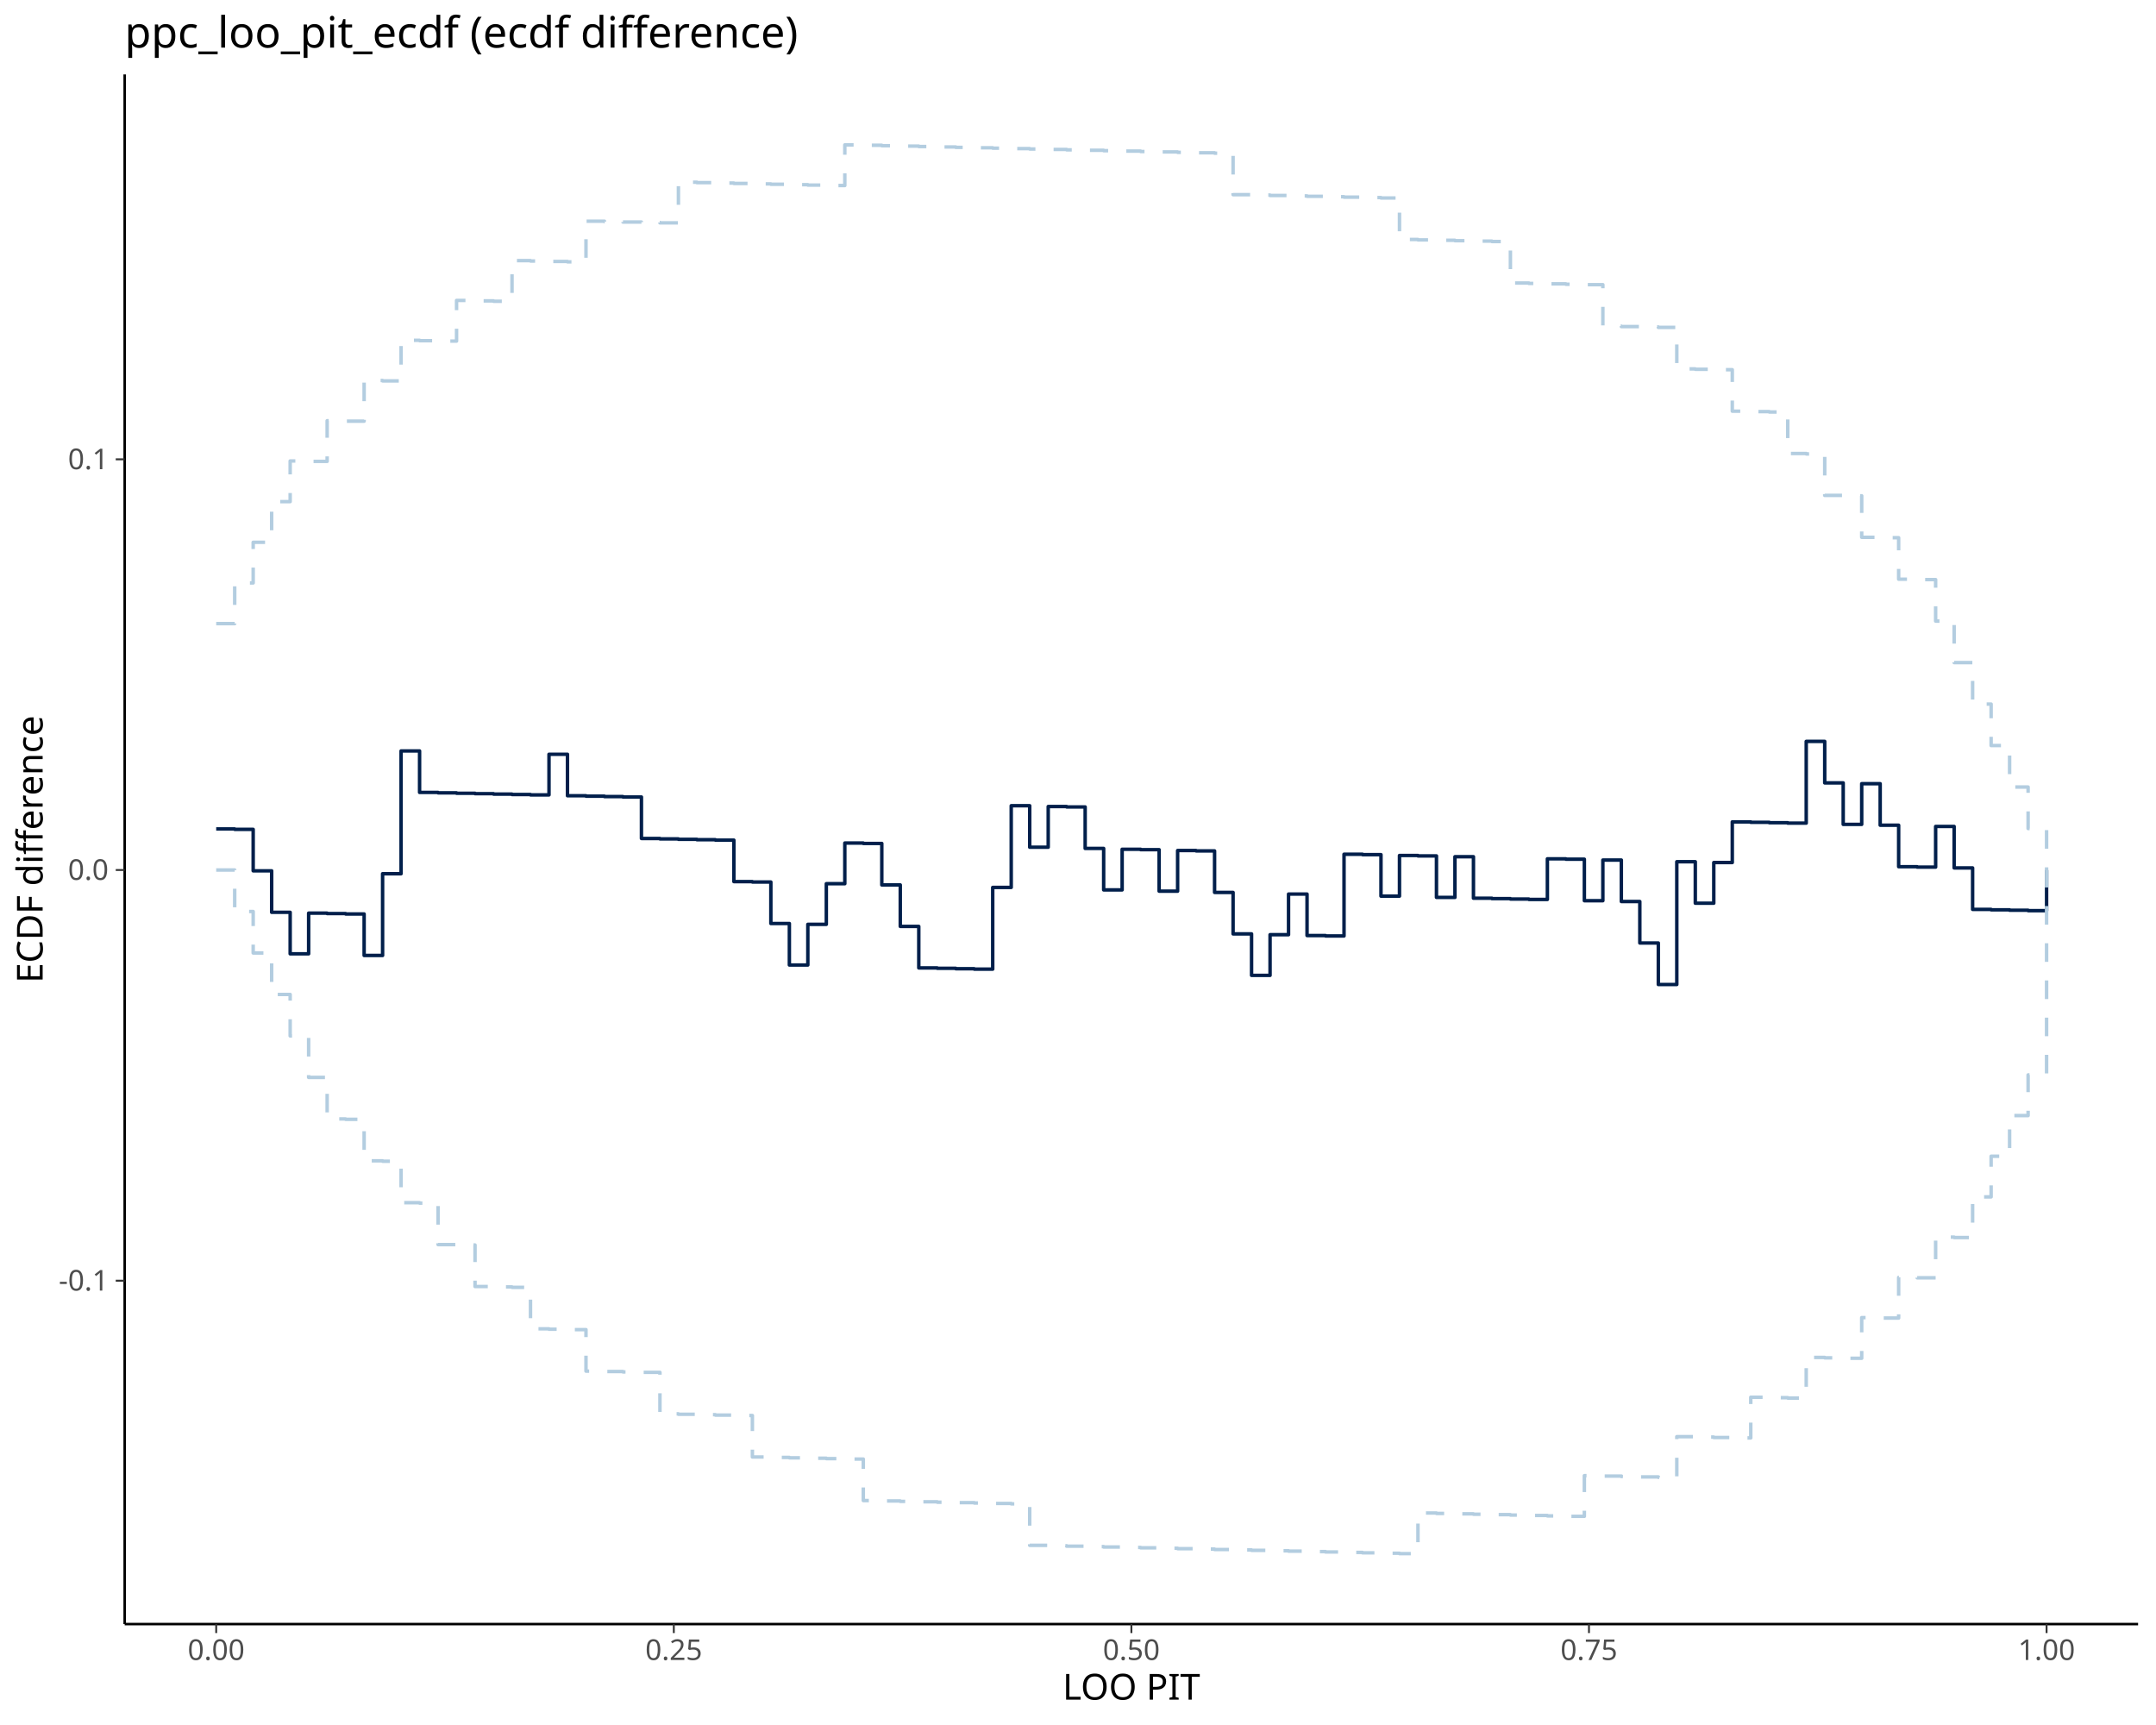
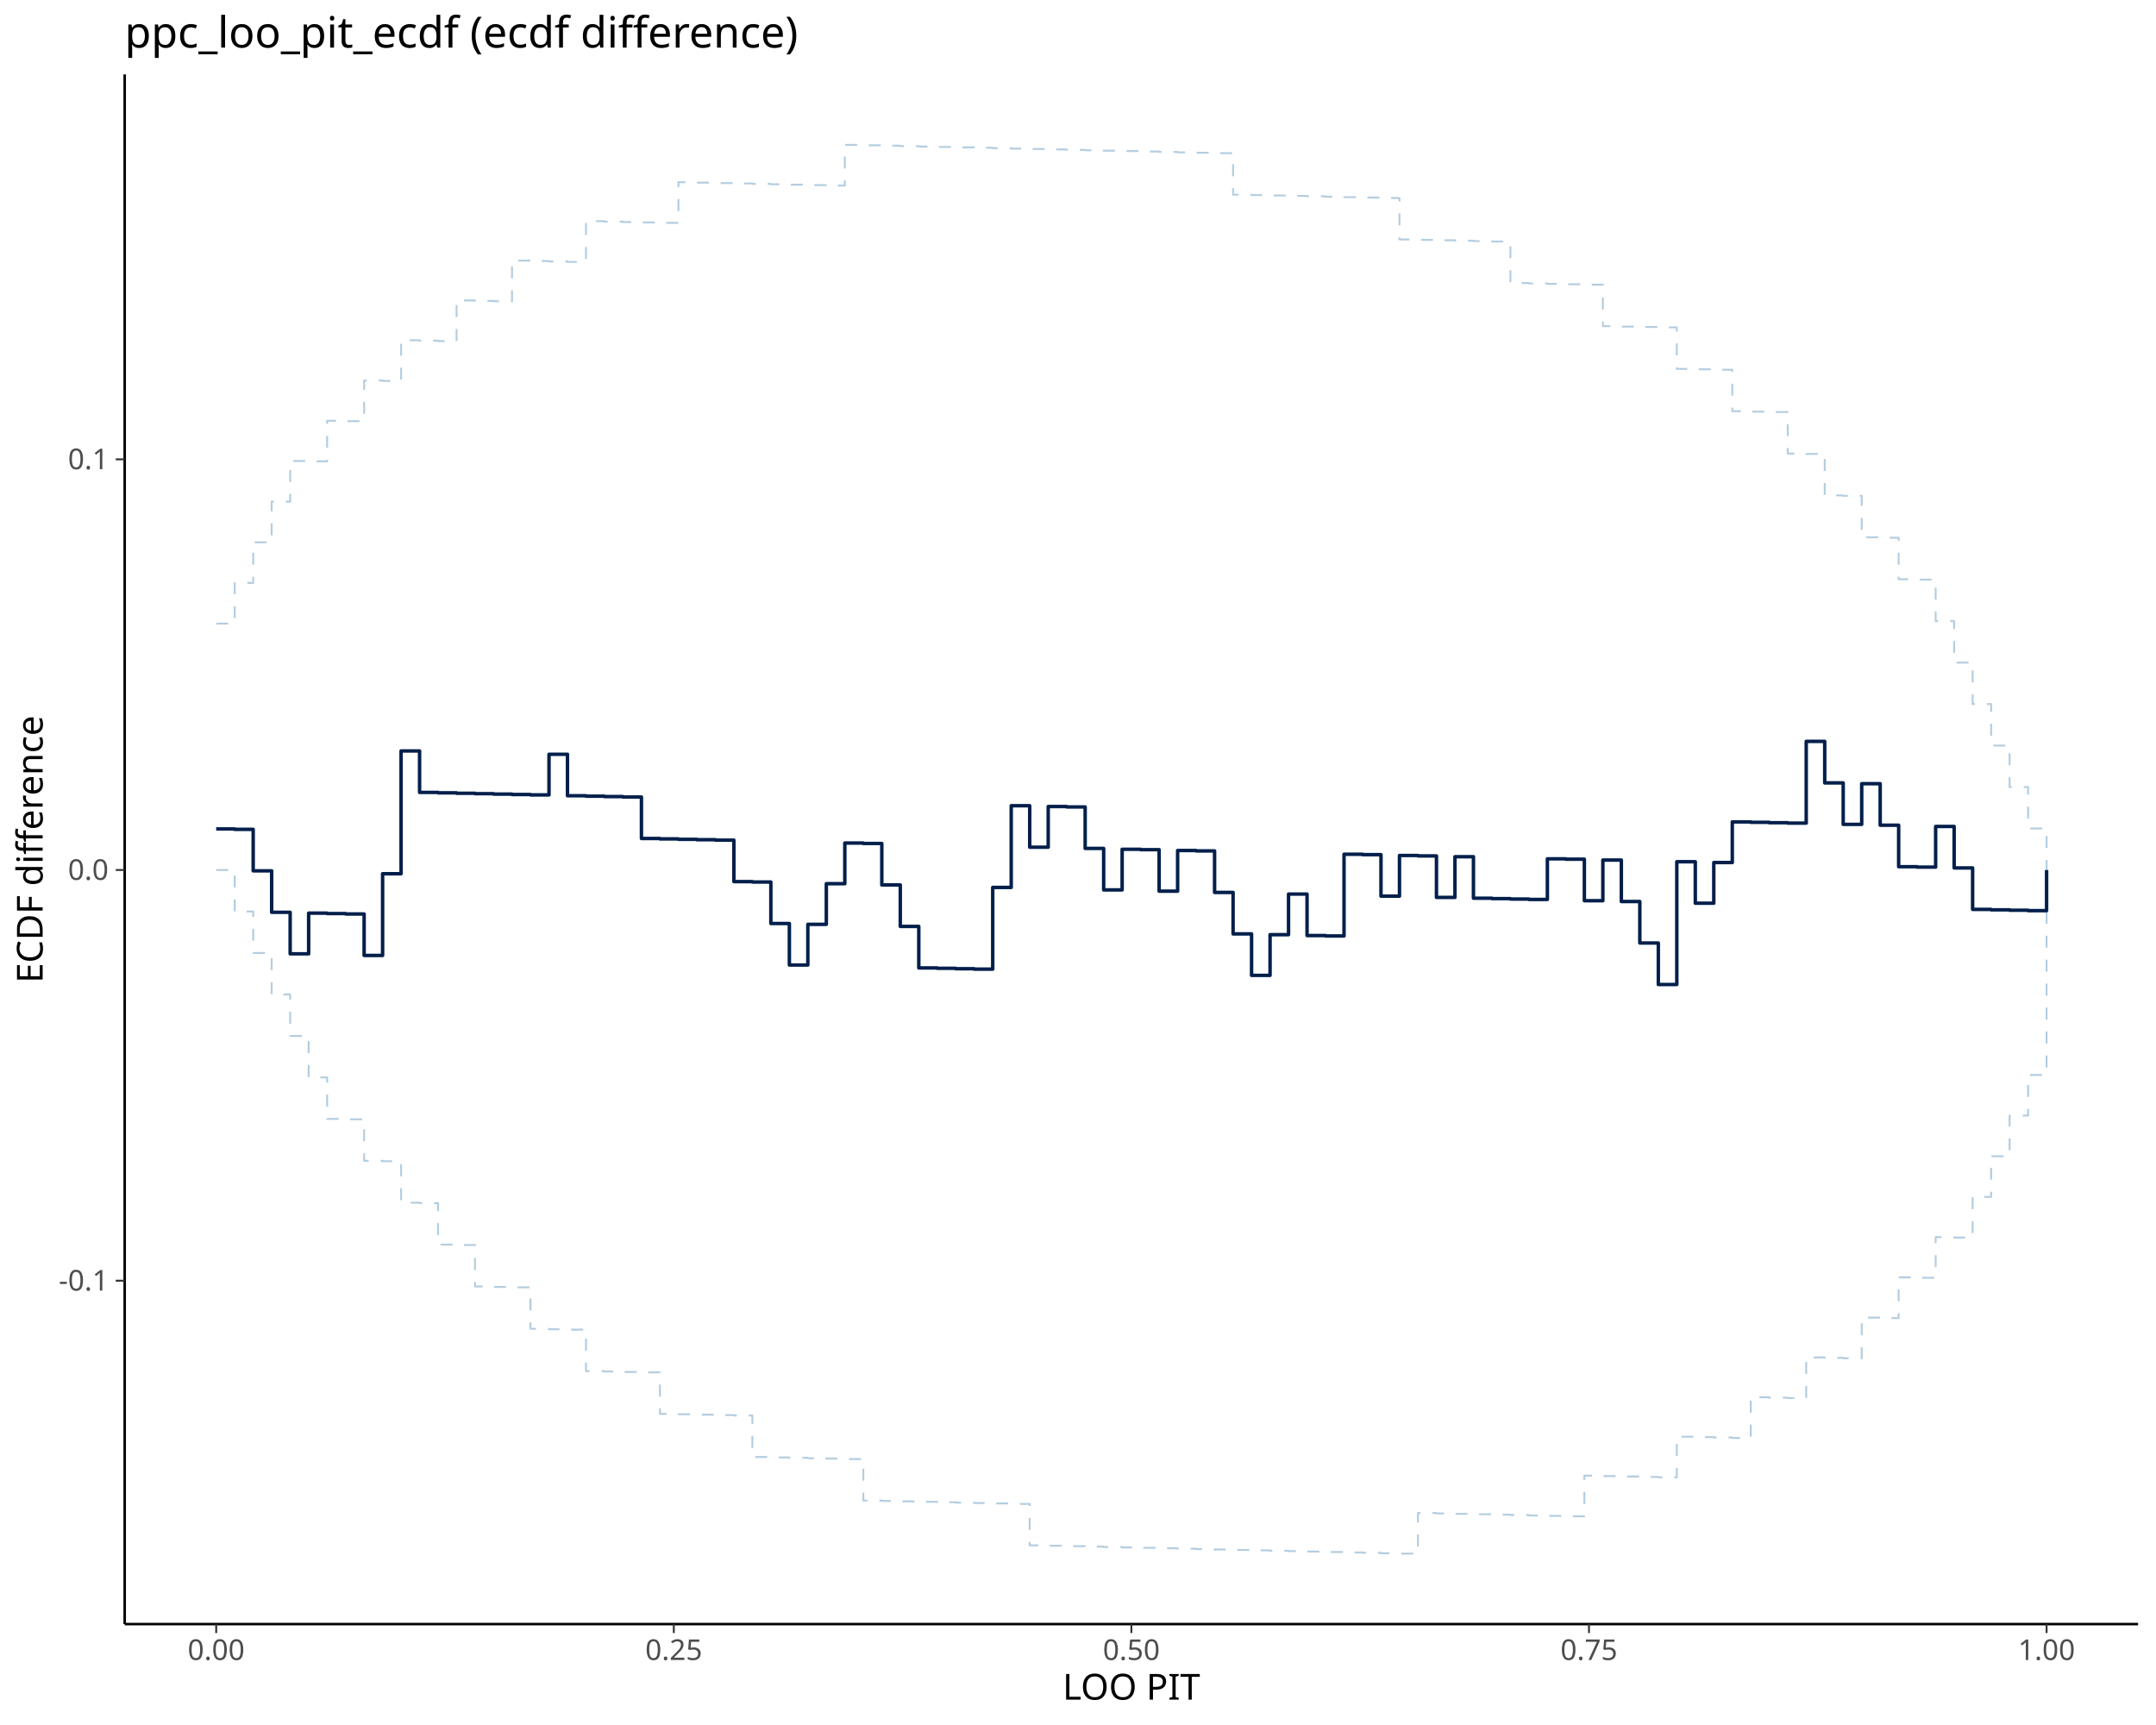
<svg xmlns="http://www.w3.org/2000/svg" class="svglite" data-engine-version="2.0" width="720.00pt" height="576.00pt" viewBox="0 0 720.00 576.00">
  <defs>
    <style type="text/css">
    .svglite line, .svglite polyline, .svglite polygon, .svglite path, .svglite rect, .svglite circle {
      fill: none;
      stroke: #000000;
      stroke-linecap: round;
      stroke-linejoin: round;
      stroke-miterlimit: 10.00;
    }
  </style>
  </defs>
  <rect width="100%" height="100%" style="stroke: none; fill: #FFFFFF;" />
  <defs>
    <clipPath id="cpMC4wMHw3MjAuMDB8MC4wMHw1NzYuMDA=">
      <rect x="0.00" y="0.00" width="720.00" height="576.00" />
    </clipPath>
  </defs>
  <g clip-path="url(#cpMC4wMHw3MjAuMDB8MC4wMHw1NzYuMDA=)">
</g>
  <defs>
    <clipPath id="cpNDEuNjR8NzE0LjAyfDI0Ljg1fDU0Mi4zMA==">
      <rect x="41.64" y="24.85" width="672.38" height="517.45" />
    </clipPath>
  </defs>
  <g clip-path="url(#cpNDEuNjR8NzE0LjAyfDI0Ljg1fDU0Mi4zMA==)">
+     <polyline points="72.20,208.23 78.38,208.23 78.38,194.65 84.55,194.65 84.55,181.08 90.72,181.08 90.72,167.50 96.90,167.50 96.90,153.93 103.07,153.93 103.07,154.06 109.25,154.06 109.25,140.49 115.42,140.49 115.42,140.63 121.60,140.63 121.60,127.05 127.77,127.05 127.77,127.19 133.94,127.19 133.94,113.62 140.12,113.62 140.12,113.76 146.29,113.76 146.29,113.89 152.47,113.89 152.47,100.32 158.64,100.32 158.64,100.46 164.82,100.46 164.82,100.60 170.99,100.60 170.99,87.02 177.16,87.02 177.16,87.16 183.34,87.16 183.34,87.30 189.51,87.30 189.51,87.44 195.69,87.44 195.69,73.86 201.86,73.86 201.86,74.00 208.04,74.00 208.04,74.14 214.21,74.14 214.21,74.28 220.39,74.28 220.39,74.42 226.56,74.42 226.56,60.84 232.73,60.84 232.73,60.98 238.91,60.98 238.91,61.12 245.08,61.12 245.08,61.26 251.26,61.26 251.26,61.40 257.43,61.40 257.43,61.53 263.61,61.53 263.61,61.67 269.78,61.67 269.78,61.81 275.95,61.81 275.95,61.95 282.13,61.95 282.13,48.38 288.30,48.38 288.30,48.51 294.48,48.51 294.48,48.65 300.65,48.65 300.65,48.79 306.83,48.79 306.83,48.93 313.00,48.93 313.00,49.07 319.17,49.07 319.17,49.21 325.35,49.21 325.35,49.34 331.52,49.34 331.52,49.48 337.70,49.48 337.70,49.62 343.87,49.62 343.87,49.76 350.05,49.76 350.05,49.90 356.22,49.90 356.22,50.04 362.39,50.04 362.39,50.18 368.57,50.18 368.57,50.31 374.74,50.31 374.74,50.45 380.92,50.45 380.92,50.59 387.09,50.59 387.09,50.73 393.27,50.73 393.27,50.87 399.44,50.87 399.44,51.01 405.61,51.01 405.61,51.15 411.79,51.15 411.79,65.00 417.96,65.00 417.96,65.14 424.14,65.14 424.14,65.27 430.31,65.27 430.31,65.41 436.49,65.41 436.49,65.55 442.66,65.55 442.66,65.69 448.84,65.69 448.84,65.83 455.01,65.83 455.01,65.97 461.18,65.97 461.18,66.11 467.36,66.11 467.36,79.96 473.53,79.96 473.53,80.10 479.71,80.10 479.71,80.23 485.88,80.23 485.88,80.37 492.06,80.37 492.06,80.51 498.23,80.51 498.23,80.65 504.40,80.65 504.40,94.50 510.58,94.50 510.58,94.64 516.75,94.64 516.75,94.78 522.93,94.78 522.93,94.92 529.10,94.92 529.10,95.06 535.28,95.06 535.28,108.91 541.45,108.91 541.45,109.05 547.62,109.05 547.62,109.18 553.80,109.18 553.80,109.32 559.97,109.32 559.97,123.18 566.15,123.18 566.15,123.31 572.32,123.31 572.32,123.45 578.50,123.45 578.50,137.30 584.67,137.30 584.67,137.44 590.84,137.44 590.84,137.58 597.02,137.58 597.02,151.43 603.19,151.43 603.19,151.57 609.37,151.57 609.37,165.42 615.54,165.42 615.54,165.56 621.72,165.56 621.72,179.41 627.89,179.41 627.89,179.55 634.06,179.55 634.06,193.40 640.24,193.40 640.24,193.54 646.41,193.54 646.41,207.39 652.59,207.39 652.59,221.25 658.76,221.25 658.76,235.10 664.94,235.10 664.94,248.95 671.11,248.95 671.11,262.80 677.29,262.80 677.29,276.65 683.46,276.65 683.46,290.51 " style="stroke-width: 0.64; stroke: #B3CDE0; stroke-dasharray: 4.00,4.00; stroke-linecap: butt;" />
+     <polyline points="72.20,290.51 78.38,290.51 78.38,304.36 84.55,304.36 84.55,318.21 90.72,318.21 90.72,332.06 96.90,332.06 96.90,345.91 103.07,345.91 103.07,359.76 109.25,359.76 109.25,373.62 115.42,373.62 115.42,373.76 121.60,373.76 121.60,387.61 127.77,387.61 127.77,387.75 133.94,387.75 133.94,401.60 140.12,401.60 140.12,401.74 146.29,401.74 146.29,415.59 152.47,415.59 152.47,415.73 158.64,415.73 158.64,429.58 164.82,429.58 164.82,429.72 170.99,429.72 170.99,429.86 177.16,429.86 177.16,443.71 183.34,443.71 183.34,443.85 189.51,443.85 189.51,443.98 195.69,443.98 195.69,457.84 201.86,457.84 201.86,457.97 208.04,457.97 208.04,458.11 214.21,458.11 214.21,458.25 220.39,458.25 220.39,472.10 226.56,472.10 226.56,472.24 232.73,472.24 232.73,472.38 238.91,472.38 238.91,472.52 245.08,472.52 245.08,472.66 251.26,472.66 251.26,486.51 257.43,486.51 257.43,486.65 263.61,486.65 263.61,486.79 269.78,486.79 269.78,486.92 275.95,486.92 275.95,487.06 282.13,487.06 282.13,487.20 288.30,487.20 288.30,501.05 294.48,501.05 294.48,501.19 300.65,501.19 300.65,501.33 306.83,501.33 306.83,501.47 313.00,501.47 313.00,501.61 319.17,501.61 319.17,501.75 325.35,501.75 325.35,501.88 331.52,501.88 331.52,502.02 337.70,502.02 337.70,502.16 343.87,502.16 343.87,516.01 350.05,516.01 350.05,516.15 356.22,516.15 356.22,516.29 362.39,516.29 362.39,516.43 368.57,516.43 368.57,516.57 374.74,516.57 374.74,516.71 380.92,516.71 380.92,516.84 387.09,516.84 387.09,516.98 393.27,516.98 393.27,517.12 399.44,517.12 399.44,517.26 405.61,517.26 405.61,517.40 411.79,517.40 411.79,517.54 417.96,517.54 417.96,517.68 424.14,517.68 424.14,517.81 430.31,517.81 430.31,517.95 436.49,517.95 436.49,518.09 442.66,518.09 442.66,518.23 448.84,518.23 448.84,518.37 455.01,518.37 455.01,518.51 461.18,518.51 461.18,518.65 467.36,518.65 467.36,518.78 473.53,518.78 473.53,505.21 479.71,505.21 479.71,505.35 485.88,505.35 485.88,505.49 492.06,505.49 492.06,505.62 498.23,505.62 498.23,505.76 504.40,505.76 504.40,505.90 510.58,505.90 510.58,506.04 516.75,506.04 516.75,506.18 522.93,506.18 522.93,506.32 529.10,506.32 529.10,492.74 535.28,492.74 535.28,492.88 541.45,492.88 541.45,493.02 547.62,493.02 547.62,493.16 553.80,493.16 553.80,493.30 559.97,493.30 559.97,479.72 566.15,479.72 566.15,479.86 572.32,479.86 572.32,480.00 578.50,480.00 578.50,480.14 584.67,480.14 584.67,466.56 590.84,466.56 590.84,466.70 597.02,466.70 597.02,466.84 603.19,466.84 603.19,453.26 609.37,453.26 609.37,453.40 615.54,453.40 615.54,453.54 621.72,453.54 621.72,439.97 627.89,439.97 627.89,440.11 634.06,440.11 634.06,426.53 640.24,426.53 640.24,426.67 646.41,426.67 646.41,413.09 652.59,413.09 652.59,413.23 658.76,413.23 658.76,399.66 664.94,399.66 664.94,386.08 671.11,386.08 671.11,372.51 677.29,372.51 677.29,358.93 683.46,358.93 683.46,290.51 " style="stroke-width: 0.64; stroke: #B3CDE0; stroke-dasharray: 4.00,4.00; stroke-linecap: butt;" />
    <polyline points="72.20,276.79 78.38,276.79 78.38,276.93 84.55,276.93 84.55,290.78 90.72,290.78 90.72,304.63 96.90,304.63 96.90,318.49 103.07,318.49 103.07,304.91 109.25,304.91 109.25,305.05 115.42,305.05 115.42,305.19 121.60,305.19 121.60,319.04 127.77,319.04 127.77,291.75 133.94,291.75 133.94,250.75 140.12,250.75 140.12,264.60 146.29,264.60 146.29,264.74 152.47,264.74 152.47,264.88 158.64,264.88 158.64,265.02 164.82,265.02 164.82,265.16 170.99,265.16 170.99,265.30 177.16,265.30 177.16,265.43 183.34,265.43 183.34,251.86 189.51,251.86 189.51,265.71 195.69,265.71 195.69,265.85 201.86,265.85 201.86,265.99 208.04,265.99 208.04,266.13 214.21,266.13 214.21,279.98 220.39,279.98 220.39,280.12 226.56,280.12 226.56,280.26 232.73,280.26 232.73,280.39 238.91,280.39 238.91,280.53 245.08,280.53 245.08,294.38 251.26,294.38 251.26,294.52 257.43,294.52 257.43,308.37 263.61,308.37 263.61,322.23 269.78,322.23 269.78,308.65 275.95,308.65 275.95,295.08 282.13,295.08 282.13,281.50 288.30,281.50 288.30,281.64 294.48,281.64 294.48,295.49 300.65,295.49 300.65,309.34 306.83,309.34 306.83,323.20 313.00,323.20 313.00,323.33 319.17,323.33 319.17,323.47 325.35,323.47 325.35,323.61 331.52,323.61 331.52,296.32 337.70,296.32 337.70,269.04 343.87,269.04 343.87,282.89 350.05,282.89 350.05,269.31 356.22,269.31 356.22,269.45 362.39,269.45 362.39,283.30 368.57,283.30 368.57,297.15 374.74,297.15 374.74,283.58 380.92,283.58 380.92,283.72 387.09,283.72 387.09,297.57 393.27,297.57 393.27,284.00 399.44,284.00 399.44,284.13 405.61,284.13 405.61,297.99 411.79,297.99 411.79,311.84 417.96,311.84 417.96,325.69 424.14,325.69 424.14,312.11 430.31,312.11 430.31,298.54 436.49,298.54 436.49,312.39 442.66,312.39 442.66,312.53 448.84,312.53 448.84,285.24 455.01,285.24 455.01,285.38 461.18,285.38 461.18,299.23 467.36,299.23 467.36,285.66 473.53,285.66 473.53,285.80 479.71,285.80 479.71,299.65 485.88,299.65 485.88,286.07 492.06,286.07 492.06,299.92 498.23,299.92 498.23,300.06 504.40,300.06 504.40,300.20 510.58,300.20 510.58,300.34 516.75,300.34 516.75,286.77 522.93,286.77 522.93,286.90 529.10,286.90 529.10,300.76 535.28,300.76 535.28,287.18 541.45,287.18 541.45,301.03 547.62,301.03 547.62,314.88 553.80,314.88 553.80,328.74 559.97,328.74 559.97,287.74 566.15,287.74 566.15,301.59 572.32,301.59 572.32,288.01 578.50,288.01 578.50,274.44 584.67,274.44 584.67,274.58 590.84,274.58 590.84,274.71 597.02,274.71 597.02,274.85 603.19,274.85 603.19,247.56 609.37,247.56 609.37,261.42 615.54,261.42 615.54,275.27 621.72,275.27 621.72,261.69 627.89,261.69 627.89,275.55 634.06,275.55 634.06,289.40 640.24,289.40 640.24,289.54 646.41,289.54 646.41,275.96 652.59,275.96 652.59,289.81 658.76,289.81 658.76,303.66 664.94,303.66 664.94,303.80 671.11,303.80 671.11,303.94 677.29,303.94 677.29,304.08 683.46,304.08 683.46,290.51 " style="stroke-width: 1.16; stroke: #011F4B; stroke-linecap: butt;" />
-     <polyline points="72.20,208.23 78.38,208.23 78.38,194.65 84.55,194.65 84.55,181.08 90.72,181.08 90.72,167.50 96.90,167.50 96.90,153.93 103.07,153.93 103.07,154.06 109.25,154.06 109.25,140.49 115.42,140.49 115.42,140.63 121.60,140.63 121.60,127.05 127.77,127.05 127.77,127.19 133.94,127.19 133.94,113.62 140.12,113.62 140.12,113.76 146.29,113.76 146.29,113.89 152.47,113.89 152.47,100.32 158.64,100.32 158.64,100.46 164.82,100.46 164.82,100.60 170.99,100.60 170.99,87.02 177.16,87.02 177.16,87.16 183.34,87.16 183.34,87.30 189.51,87.30 189.51,87.44 195.69,87.44 195.69,73.86 201.86,73.86 201.86,74.00 208.04,74.00 208.04,74.14 214.21,74.14 214.21,74.28 220.39,74.28 220.39,74.42 226.56,74.42 226.56,60.84 232.73,60.84 232.73,60.98 238.91,60.98 238.91,61.12 245.08,61.12 245.08,61.26 251.26,61.26 251.26,61.40 257.43,61.40 257.43,61.53 263.61,61.53 263.61,61.67 269.78,61.67 269.78,61.81 275.95,61.81 275.95,61.95 282.13,61.95 282.13,48.38 288.30,48.38 288.30,48.51 294.48,48.51 294.48,48.65 300.65,48.65 300.65,48.79 306.83,48.79 306.83,48.93 313.00,48.93 313.00,49.07 319.17,49.07 319.17,49.21 325.35,49.21 325.35,49.34 331.52,49.34 331.52,49.48 337.70,49.48 337.70,49.62 343.87,49.62 343.87,49.76 350.05,49.76 350.05,49.90 356.22,49.90 356.22,50.04 362.39,50.04 362.39,50.18 368.57,50.18 368.57,50.31 374.74,50.31 374.74,50.45 380.92,50.45 380.92,50.59 387.09,50.59 387.09,50.73 393.27,50.73 393.27,50.87 399.44,50.87 399.44,51.01 405.61,51.01 405.61,51.15 411.79,51.15 411.79,65.00 417.96,65.00 417.96,65.14 424.14,65.14 424.14,65.27 430.31,65.27 430.31,65.41 436.49,65.41 436.49,65.55 442.66,65.55 442.66,65.69 448.84,65.69 448.84,65.83 455.01,65.83 455.01,65.97 461.18,65.97 461.18,66.11 467.36,66.11 467.36,79.96 473.53,79.96 473.53,80.10 479.71,80.10 479.71,80.23 485.88,80.23 485.88,80.37 492.06,80.37 492.06,80.51 498.23,80.51 498.23,80.65 504.40,80.65 504.40,94.50 510.58,94.50 510.58,94.64 516.75,94.64 516.75,94.78 522.93,94.78 522.93,94.92 529.10,94.92 529.10,95.06 535.28,95.06 535.28,108.91 541.45,108.91 541.45,109.05 547.62,109.05 547.62,109.18 553.80,109.18 553.80,109.32 559.97,109.32 559.97,123.18 566.15,123.18 566.15,123.31 572.32,123.31 572.32,123.45 578.50,123.45 578.50,137.30 584.67,137.30 584.67,137.44 590.84,137.44 590.84,137.58 597.02,137.58 597.02,151.43 603.19,151.43 603.19,151.57 609.37,151.57 609.37,165.42 615.54,165.42 615.54,165.56 621.72,165.56 621.72,179.41 627.89,179.41 627.89,179.55 634.06,179.55 634.06,193.40 640.24,193.40 640.24,193.54 646.41,193.54 646.41,207.39 652.59,207.39 652.59,221.25 658.76,221.25 658.76,235.10 664.94,235.10 664.94,248.95 671.11,248.95 671.11,262.80 677.29,262.80 677.29,276.65 683.46,276.65 683.46,290.51 " style="stroke-width: 1.16; stroke: #B3CDE0; stroke-dasharray: 6.21,6.21; stroke-linecap: butt;" />
-     <polyline points="72.20,290.51 78.38,290.51 78.38,304.36 84.55,304.36 84.55,318.21 90.72,318.21 90.72,332.06 96.90,332.06 96.90,345.91 103.07,345.91 103.07,359.76 109.25,359.76 109.25,373.62 115.42,373.62 115.42,373.76 121.60,373.76 121.60,387.61 127.77,387.61 127.77,387.75 133.94,387.75 133.94,401.60 140.12,401.60 140.12,401.74 146.29,401.74 146.29,415.59 152.47,415.59 152.47,415.73 158.64,415.73 158.64,429.58 164.82,429.58 164.82,429.72 170.99,429.72 170.99,429.86 177.16,429.86 177.16,443.71 183.34,443.71 183.34,443.85 189.51,443.85 189.51,443.98 195.69,443.98 195.69,457.84 201.86,457.84 201.86,457.97 208.04,457.97 208.04,458.11 214.21,458.11 214.21,458.25 220.39,458.25 220.39,472.10 226.56,472.10 226.56,472.24 232.73,472.24 232.73,472.38 238.91,472.38 238.91,472.52 245.08,472.52 245.08,472.66 251.26,472.66 251.26,486.51 257.43,486.51 257.43,486.65 263.61,486.65 263.61,486.79 269.78,486.79 269.78,486.92 275.95,486.92 275.95,487.06 282.13,487.06 282.13,487.20 288.30,487.20 288.30,501.05 294.48,501.05 294.48,501.19 300.65,501.19 300.65,501.33 306.83,501.33 306.83,501.47 313.00,501.47 313.00,501.61 319.17,501.61 319.17,501.75 325.35,501.75 325.35,501.88 331.52,501.88 331.52,502.02 337.70,502.02 337.70,502.16 343.87,502.16 343.87,516.01 350.05,516.01 350.05,516.15 356.22,516.15 356.22,516.29 362.39,516.29 362.39,516.43 368.57,516.43 368.57,516.57 374.74,516.57 374.74,516.71 380.92,516.71 380.92,516.84 387.09,516.84 387.09,516.98 393.27,516.98 393.27,517.12 399.44,517.12 399.44,517.26 405.61,517.26 405.61,517.40 411.79,517.40 411.79,517.54 417.96,517.54 417.96,517.68 424.14,517.68 424.14,517.81 430.31,517.81 430.31,517.95 436.49,517.95 436.49,518.09 442.66,518.09 442.66,518.23 448.84,518.23 448.84,518.37 455.01,518.37 455.01,518.51 461.18,518.51 461.18,518.65 467.36,518.65 467.36,518.78 473.53,518.78 473.53,505.21 479.71,505.21 479.71,505.35 485.88,505.35 485.88,505.49 492.06,505.49 492.06,505.62 498.23,505.62 498.23,505.76 504.40,505.76 504.40,505.90 510.58,505.90 510.58,506.04 516.75,506.04 516.75,506.18 522.93,506.18 522.93,506.32 529.10,506.32 529.10,492.74 535.28,492.74 535.28,492.88 541.45,492.88 541.45,493.02 547.62,493.02 547.62,493.16 553.80,493.16 553.80,493.30 559.97,493.30 559.97,479.72 566.15,479.72 566.15,479.86 572.32,479.86 572.32,480.00 578.50,480.00 578.50,480.14 584.67,480.14 584.67,466.56 590.84,466.56 590.84,466.70 597.02,466.70 597.02,466.84 603.19,466.84 603.19,453.26 609.37,453.26 609.37,453.40 615.54,453.40 615.54,453.54 621.72,453.54 621.72,439.97 627.89,439.97 627.89,440.11 634.06,440.11 634.06,426.53 640.24,426.53 640.24,426.67 646.41,426.67 646.41,413.09 652.59,413.09 652.59,413.23 658.76,413.23 658.76,399.66 664.94,399.66 664.94,386.08 671.11,386.08 671.11,372.51 677.29,372.51 677.29,358.93 683.46,358.93 683.46,290.51 " style="stroke-width: 1.16; stroke: #B3CDE0; stroke-dasharray: 6.21,6.21; stroke-linecap: butt;" />
  </g>
  <g clip-path="url(#cpMC4wMHw3MjAuMDB8MC4wMHw1NzYuMDA=)">
    <polyline points="41.64,542.30 41.64,24.85 " style="stroke-width: 0.85; stroke-linecap: butt;" />
    <text x="36.26" y="430.94" text-anchor="end" style="font-size: 9.60px; fill: #4D4D4D; font-family: sans;" textLength="16.54px" lengthAdjust="spacingAndGlyphs">-0.1</text>
    <text x="36.26" y="293.81" text-anchor="end" style="font-size: 9.60px; fill: #4D4D4D; font-family: sans;" textLength="13.35px" lengthAdjust="spacingAndGlyphs">0.0</text>
    <text x="36.26" y="156.68" text-anchor="end" style="font-size: 9.60px; fill: #4D4D4D; font-family: sans;" textLength="13.35px" lengthAdjust="spacingAndGlyphs">0.1</text>
    <polyline points="38.65,427.64 41.64,427.64 " style="stroke-width: 0.64; stroke: #333333; stroke-linecap: butt;" />
    <polyline points="38.65,290.51 41.64,290.51 " style="stroke-width: 0.64; stroke: #333333; stroke-linecap: butt;" />
    <polyline points="38.65,153.37 41.64,153.37 " style="stroke-width: 0.64; stroke: #333333; stroke-linecap: butt;" />
    <polyline points="41.64,542.30 714.02,542.30 " style="stroke-width: 0.85; stroke-linecap: butt;" />
    <polyline points="72.20,545.29 72.20,542.30 " style="stroke-width: 0.64; stroke: #333333; stroke-linecap: butt;" />
    <polyline points="225.02,545.29 225.02,542.30 " style="stroke-width: 0.64; stroke: #333333; stroke-linecap: butt;" />
    <polyline points="377.83,545.29 377.83,542.30 " style="stroke-width: 0.64; stroke: #333333; stroke-linecap: butt;" />
    <polyline points="530.64,545.29 530.64,542.30 " style="stroke-width: 0.64; stroke: #333333; stroke-linecap: butt;" />
    <polyline points="683.46,545.29 683.46,542.30 " style="stroke-width: 0.64; stroke: #333333; stroke-linecap: butt;" />
    <text x="72.20" y="554.29" text-anchor="middle" style="font-size: 9.60px; fill: #4D4D4D; font-family: sans;" textLength="18.69px" lengthAdjust="spacingAndGlyphs">0.00</text>
    <text x="225.02" y="554.29" text-anchor="middle" style="font-size: 9.60px; fill: #4D4D4D; font-family: sans;" textLength="18.69px" lengthAdjust="spacingAndGlyphs">0.25</text>
    <text x="377.83" y="554.29" text-anchor="middle" style="font-size: 9.60px; fill: #4D4D4D; font-family: sans;" textLength="18.69px" lengthAdjust="spacingAndGlyphs">0.50</text>
    <text x="530.64" y="554.29" text-anchor="middle" style="font-size: 9.60px; fill: #4D4D4D; font-family: sans;" textLength="18.69px" lengthAdjust="spacingAndGlyphs">0.75</text>
    <text x="683.46" y="554.29" text-anchor="middle" style="font-size: 9.60px; fill: #4D4D4D; font-family: sans;" textLength="18.69px" lengthAdjust="spacingAndGlyphs">1.00</text>
    <text x="377.83" y="567.53" text-anchor="middle" style="font-size: 12.00px; font-family: sans;" textLength="47.35px" lengthAdjust="spacingAndGlyphs">LOO PIT</text>
    <text transform="translate(14.24,283.58) rotate(-90)" text-anchor="middle" style="font-size: 12.00px; font-family: sans;" textLength="88.71px" lengthAdjust="spacingAndGlyphs">ECDF difference</text>
    <text x="41.64" y="15.89" style="font-size: 14.40px; font-family: sans;" textLength="216.96px" lengthAdjust="spacingAndGlyphs">ppc_loo_pit_ecdf (ecdf difference)</text>
  </g>
</svg>
